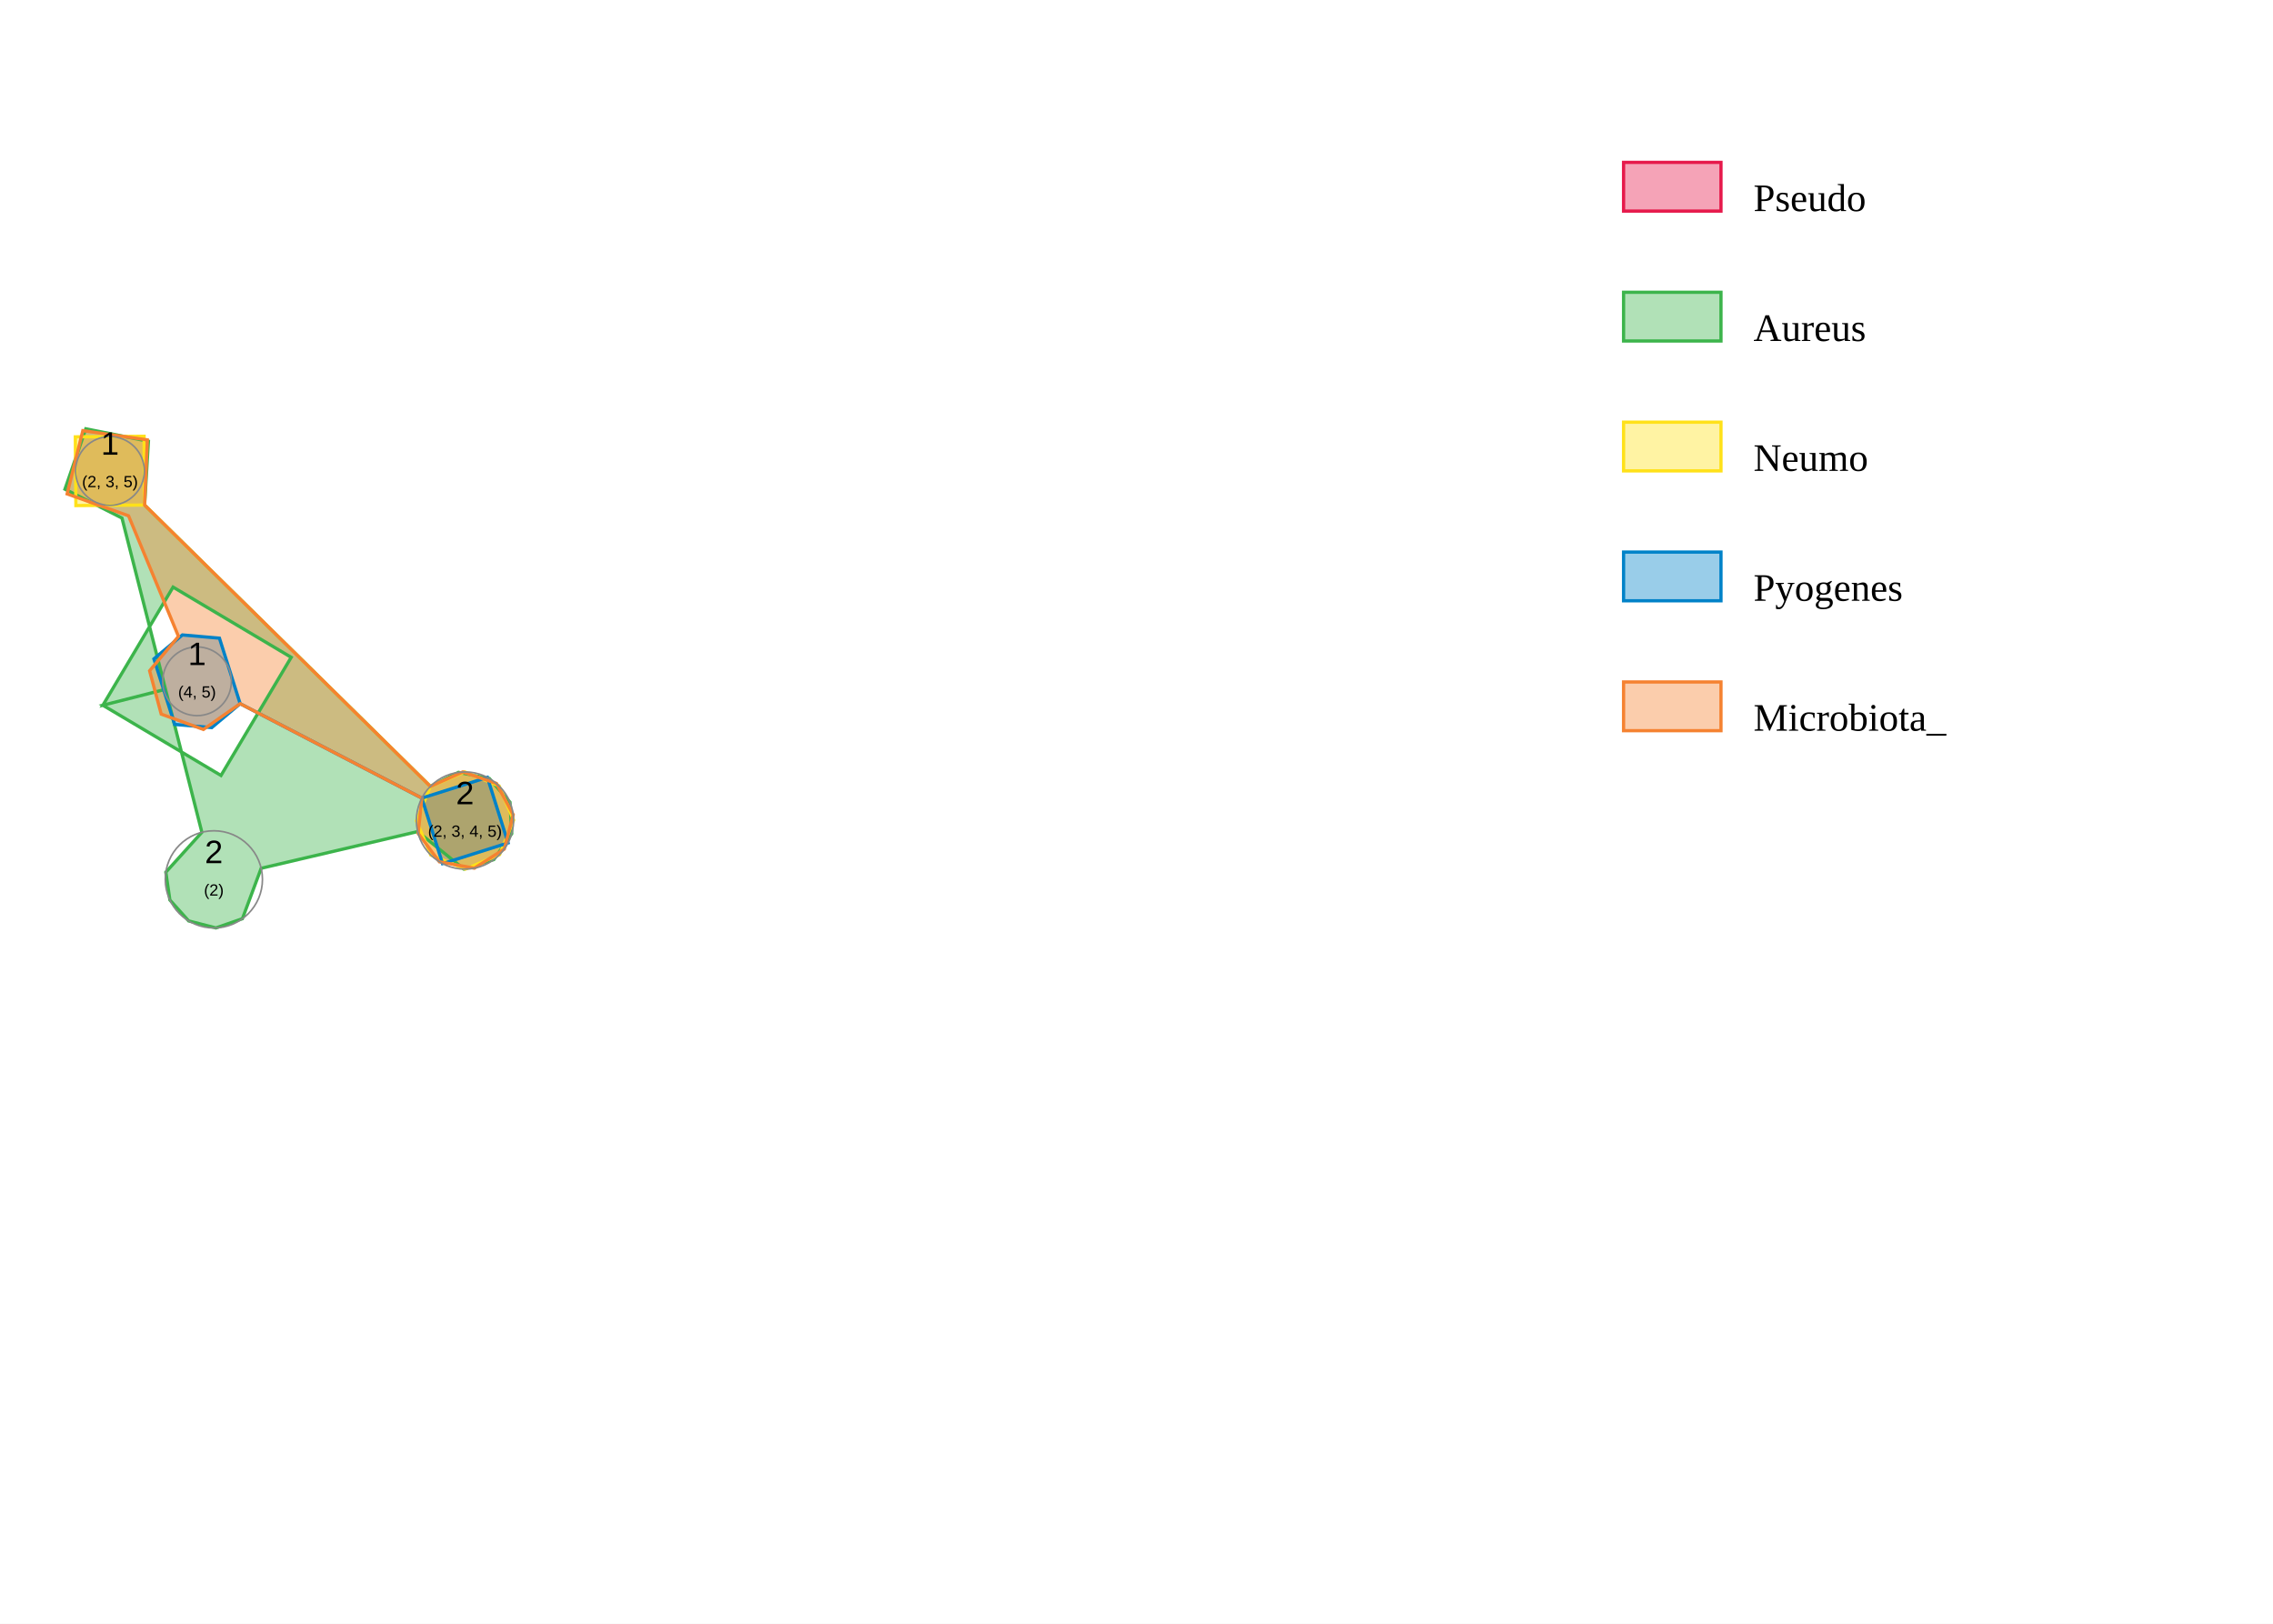
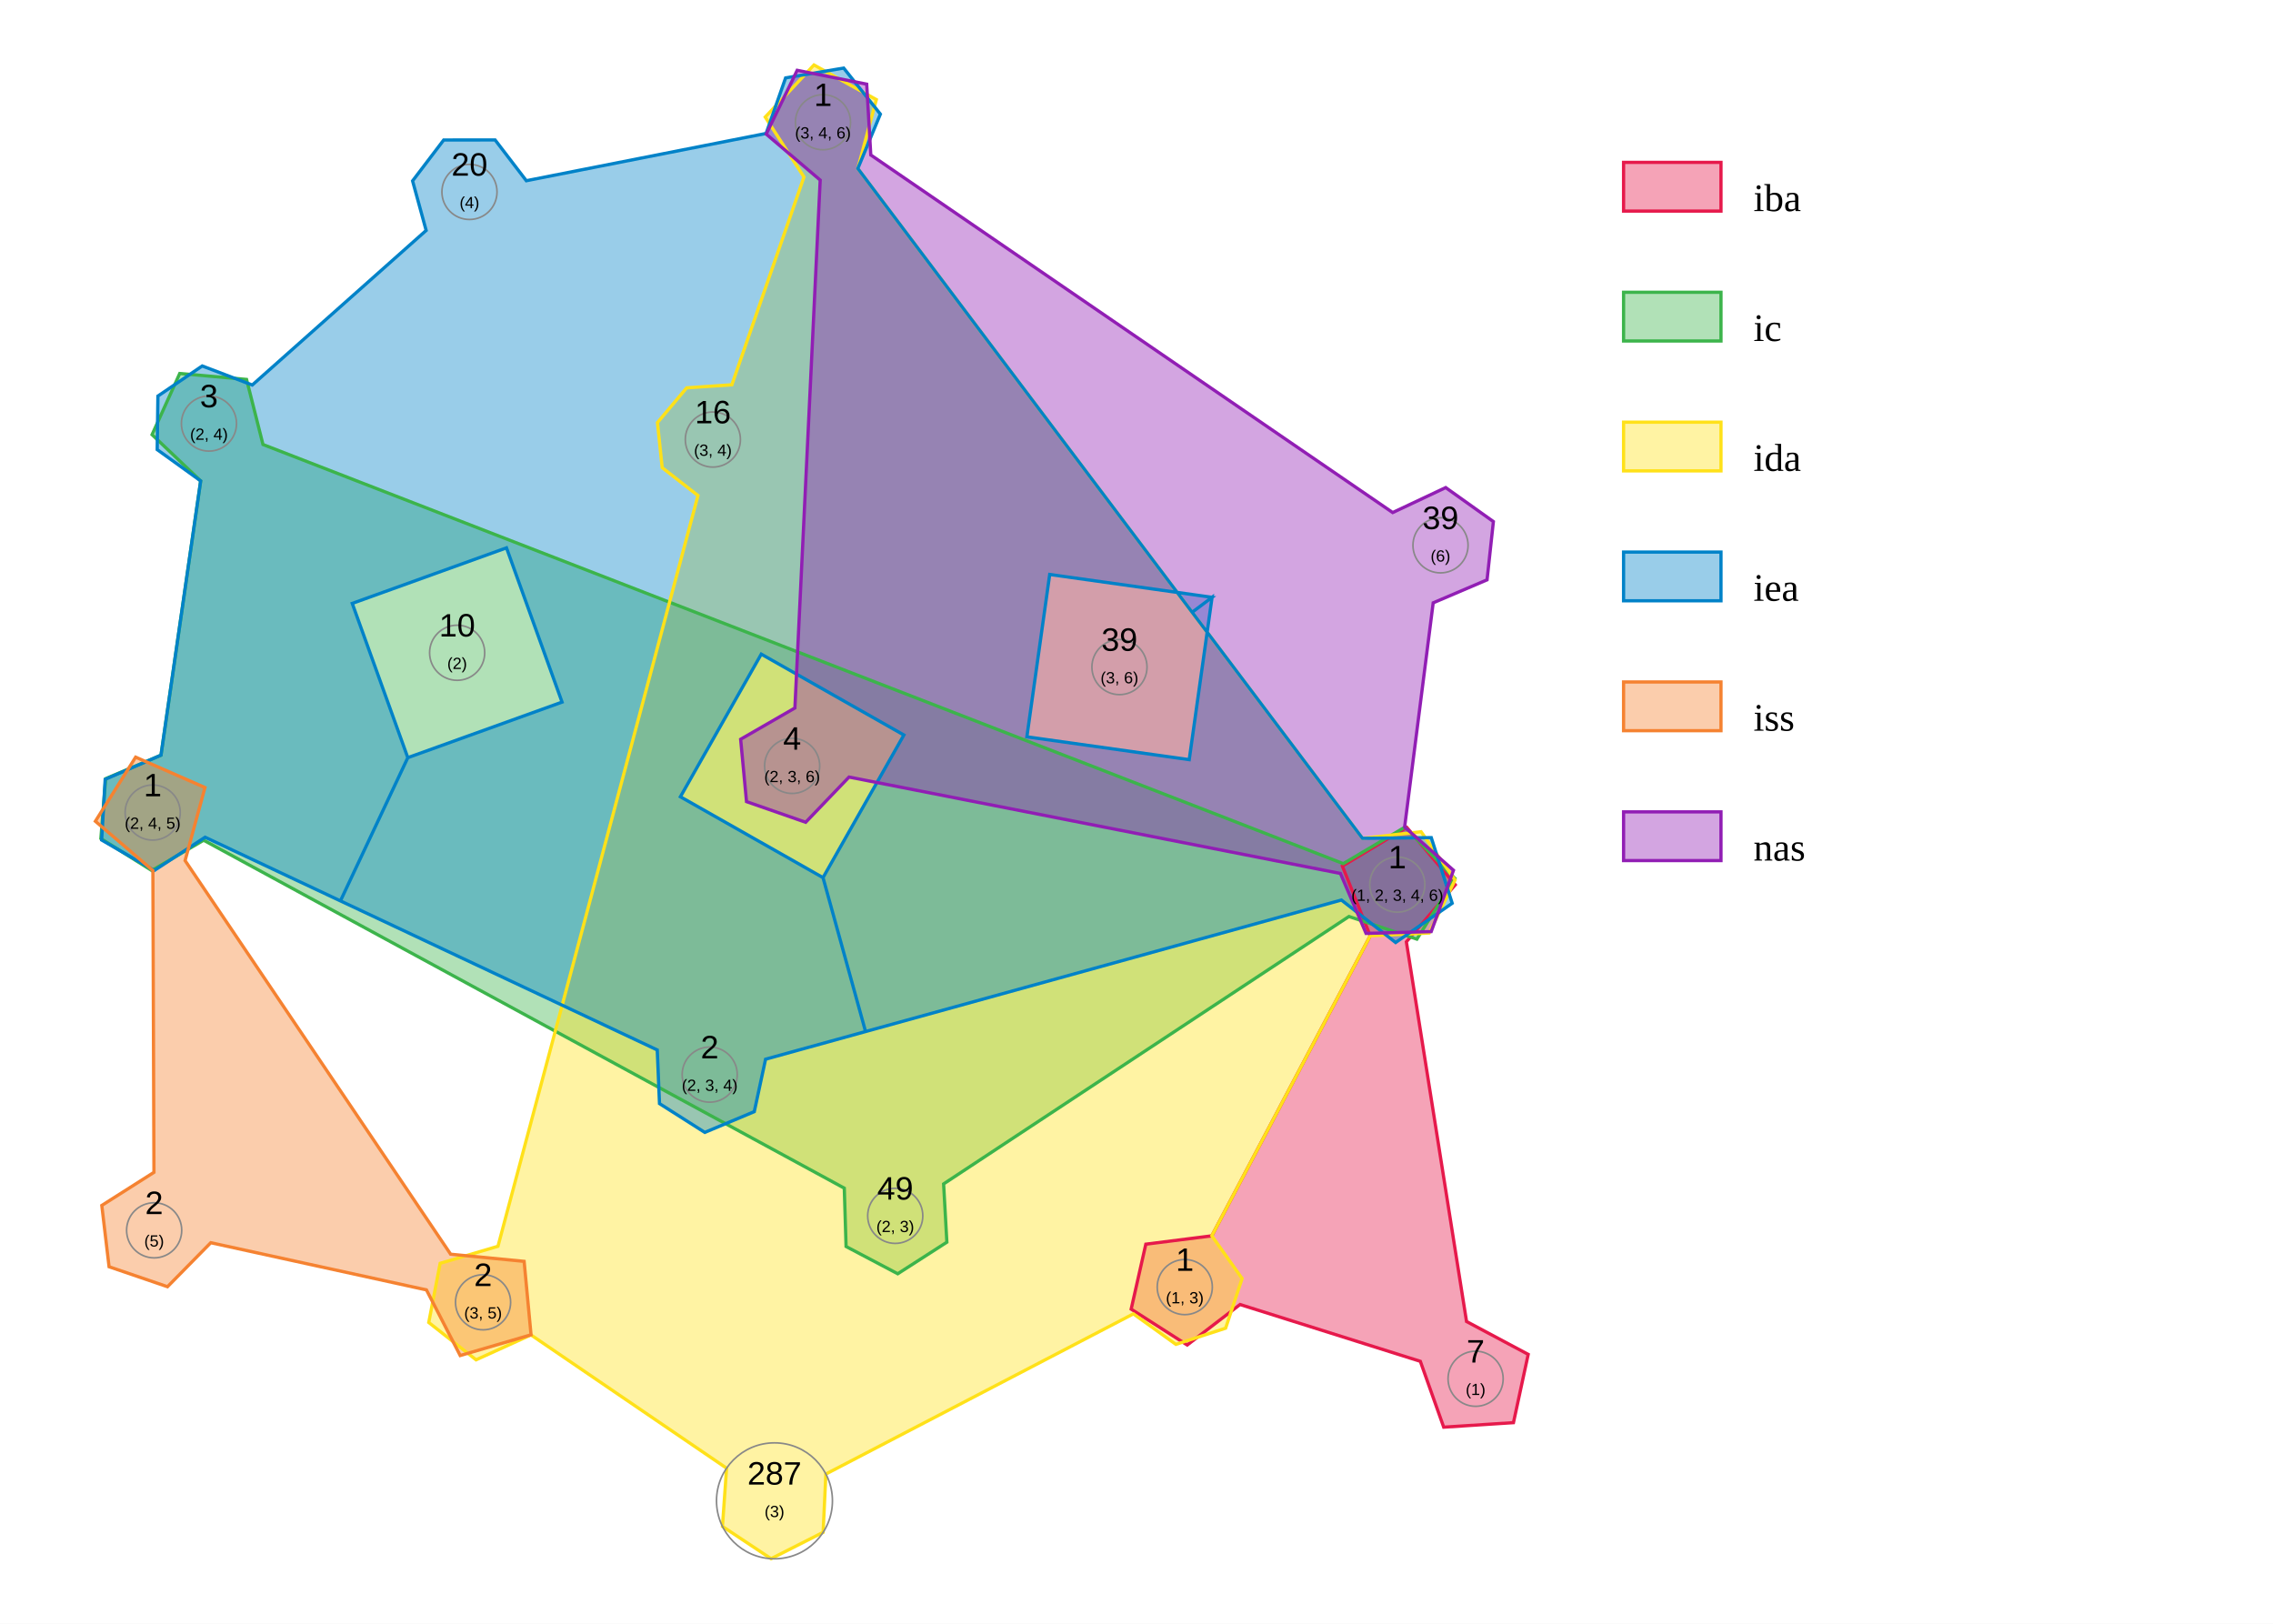
<svg xmlns="http://www.w3.org/2000/svg" xmlns:xlink="http://www.w3.org/1999/xlink" width="700" height="500">
  <defs>
    <style type="text/css">
  .borderLine {
	   stroke: none;
	   fill-opacity: 0.4;
  }
  .outLine {
	   stroke-width: 1;
	   fill: none;
  }
  .circle {
	   stroke: #888888;
	   stroke-width: 0.5;
	   fill: none;
    pointer-events: all;
  }
  .spcircle {
	   stroke: #FF2222;
	   stroke-width: 1;
	   fill: none;
    pointer-events: all;
  }
  .tLabel {
	   font-family: Arial;
    pointer-events: none;
	   font-size: 14px;
	   text-anchor: middle;
	   alignment-baseline: central;
  }
  .nLabel {
	   font-family: Arial;
    pointer-events: none;
	   font-size: 10px;
	   text-anchor: middle;
	   alignment-baseline: central;
  }
  .belong {
	   font-family: Arial;
    pointer-events: none;
	   font-size: 5px;
	   text-anchor: middle;
	   alignment-baseline: central;
  }
  .p0{
    stroke: none;
    fill: #e6194b;
  }
  .q0{
    fill: none;
    stroke: #e6194b;
  }
  .p1{
    stroke: none;
    fill: #3cb44b;
  }
  .q1{
    fill: none;
    stroke: #3cb44b;
  }
  .p2{
    stroke: none;
    fill: #ffe119;
  }
  .q2{
    fill: none;
    stroke: #ffe119;
  }
  .p3{
    stroke: none;
    fill: #0082c8;
  }
  .q3{
    fill: none;
    stroke: #0082c8;
  }
  .p4{
    stroke: none;
    fill: #f58231;
  }
  .q4{
    fill: none;
    stroke: #f58231;
  }
+   .p5{
+     stroke: none;
+     fill: #911eb4;
+   }
+   .q5{
+     fill: none;
+     stroke: #911eb4;
+   }

</style>
    <symbol id="bl0">
-       <path d="M 480.00 367.96 L 480.00 367.96 L 480.00 367.96 L 480.00 367.96 Z" />
+       <path d="M 373.20 380.55 L 352.87 383.12 L 348.36 403.12 L 365.62 414.17 L 381.89 401.70 L 437.41 419.19 L 444.61 439.47 L 466.09 438.08 L 470.63 417.05 L 451.64 406.93 L 433.11 290.02 L 448.17 272.46 L 433.24 254.78 L 413.40 266.69 L 421.98 288.18 Z" />
    </symbol>
    <symbol id="bl1">
-       <path d="M 44.53 155.52 L 45.71 135.88 L 26.42 132.04 L 20.00 150.64 L 37.56 159.52 L 50.97 212.26 L 31.68 217.17 L 53.30 180.79 L 89.68 202.41 L 68.06 238.79 L 31.68 217.17 L 50.97 212.26 L 62.17 256.29 L 51.07 268.58 L 51.07 268.58 L 52.32 277.14 L 58.10 283.58 L 58.10 283.58 L 58.10 283.58 L 66.48 285.74 L 74.65 282.90 L 74.65 282.90 L 80.43 267.37 L 128.62 256.07 L 142.87 267.62 L 142.87 267.62 L 152.10 264.68 L 157.60 256.70 L 157.60 256.70 L 157.60 256.70 L 157.06 247.03 L 150.70 239.71 L 150.70 239.71 L 150.70 239.71 L 141.20 237.83 L 132.53 242.16 L 132.53 242.16 Z" />
+       <path d="M 49.58 232.54 L 32.54 239.77 L 31.06 258.21 L 46.73 268.06 L 62.71 258.73 L 260.01 365.87 L 260.56 383.84 L 276.47 392.23 L 291.60 382.51 L 290.60 364.56 L 415.42 282.22 L 436.35 289.19 L 448.07 270.49 L 432.66 254.70 L 413.68 265.94 L 80.99 136.88 L 75.93 116.84 L 55.35 115.01 L 46.83 133.84 L 61.80 148.09 Z" />
    </symbol>
    <symbol id="bl2">
-       <path d="M 44.53 155.52 L 44.37 134.35 L 23.20 134.52 L 23.37 155.68 L 44.53 155.52 L 132.53 242.16 L 132.53 242.16 L 128.23 252.77 L 132.69 263.32 L 132.69 263.32 L 132.69 263.32 L 143.31 267.62 L 153.86 263.16 L 153.86 263.16 L 153.86 263.16 L 158.16 252.54 L 153.69 242.00 L 153.69 242.00 L 153.69 242.00 L 143.08 237.69 L 132.53 242.16 L 132.53 242.16 Z" />
+       <path d="M 153.36 383.76 L 135.55 389.01 L 132.04 407.23 L 146.61 418.73 L 163.52 411.06 L 223.76 452.10 L 222.49 470.03 L 237.46 479.97 L 253.49 471.85 L 254.34 453.90 L 349.04 404.58 L 362.13 413.97 L 377.45 408.99 L 382.52 393.69 L 373.20 380.55 L 421.98 288.18 L 440.14 287.30 L 448.11 270.97 L 437.64 256.11 L 419.58 258.14 L 264.18 51.89 L 269.88 30.67 L 250.67 20.00 L 235.66 36.05 L 247.59 54.50 L 225.39 118.48 L 211.46 119.43 L 202.47 130.12 L 203.93 144.01 L 214.94 152.59 Z" />
    </symbol>
    <symbol id="bl3">
-       <path d="M 73.96 216.69 L 67.58 196.51 L 67.58 196.51 L 56.17 195.52 L 47.40 202.89 L 47.40 202.89 L 53.78 223.07 L 53.78 223.07 L 65.19 224.06 L 73.96 216.69 L 73.96 216.69 L 129.91 245.76 L 136.29 265.94 L 156.47 259.56 L 150.09 239.38 L 129.91 245.76 Z" />
+       <path d="M 49.58 232.54 L 32.39 239.98 L 31.30 258.67 L 47.50 268.05 L 63.17 257.81 L 104.84 277.41 L 125.59 233.31 L 108.48 185.81 L 155.98 168.70 L 173.09 216.20 L 125.59 233.31 L 104.84 277.41 L 202.41 323.31 L 203.10 339.83 L 217.05 348.70 L 232.29 342.31 L 235.77 326.16 L 266.56 317.65 L 253.46 270.25 L 209.54 245.35 L 234.44 201.43 L 278.36 226.33 L 253.46 270.25 L 266.56 317.65 L 413.11 277.15 L 429.80 290.23 L 447.22 278.14 L 440.78 257.93 L 419.58 258.14 L 367.14 188.54 L 373.27 183.93 L 366.24 233.92 L 316.24 226.89 L 323.27 176.90 L 373.27 183.93 L 367.14 188.54 L 264.18 51.89 L 271.12 35.14 L 259.82 20.96 L 241.94 23.98 L 235.93 41.09 L 162.09 55.65 L 152.47 43.09 L 136.64 43.11 L 127.06 55.70 L 131.24 70.96 L 77.69 118.56 L 62.28 112.69 L 48.63 121.96 L 48.41 138.45 L 61.80 148.09 Z" />
    </symbol>
    <symbol id="bl4">
-       <path d="M 44.53 155.52 L 45.38 135.46 L 25.51 132.61 L 20.68 152.09 L 39.59 158.84 L 54.96 195.96 L 46.07 206.55 L 49.65 219.90 L 62.64 224.62 L 73.96 216.69 L 129.91 245.76 L 129.91 245.76 L 128.77 256.63 L 135.32 265.38 L 135.32 265.38 L 135.32 265.38 L 146.08 267.34 L 155.30 261.45 L 155.30 261.45 L 155.30 261.45 L 158.05 250.87 L 152.87 241.24 L 152.87 241.24 L 152.87 241.24 L 142.52 237.71 L 132.53 242.16 L 132.53 242.16 Z" />
+       <path d="M 57.00 265.00 L 63.12 242.51 L 41.77 233.15 L 29.37 252.89 L 47.08 268.06 L 47.41 361.00 L 31.35 371.19 L 33.59 390.07 L 51.58 396.22 L 64.91 382.67 L 131.33 397.20 L 141.72 417.41 L 163.54 411.03 L 161.41 388.41 L 138.78 386.21 Z" />
+     </symbol>
+     <symbol id="bl5">
+       <path d="M 244.80 218.01 L 228.09 227.64 L 229.90 246.85 L 248.12 253.20 L 261.47 239.28 L 412.80 268.96 L 420.69 287.42 L 440.76 286.87 L 447.62 267.99 L 432.57 254.69 L 441.37 185.63 L 457.96 178.55 L 459.91 160.61 L 445.22 150.14 L 428.90 157.83 L 268.17 47.72 L 266.91 25.92 L 245.50 21.65 L 235.97 41.30 L 252.59 55.46 Z" />
    </symbol>
  </defs>
  <rect width="700" height="500" style="fill:#fff;stroke-width:0" />
  <use class="p0 borderLine" xlink:href="#bl0" />
  <use class="p1 borderLine" xlink:href="#bl1" />
  <use class="p2 borderLine" xlink:href="#bl2" />
  <use class="p3 borderLine" xlink:href="#bl3" />
  <use class="p4 borderLine" xlink:href="#bl4" />
+   <use class="p5 borderLine" xlink:href="#bl5" />
  <use class="q0 outLine" xlink:href="#bl0" />
  <use class="q1 outLine" xlink:href="#bl1" />
  <use class="q2 outLine" xlink:href="#bl2" />
  <use class="q3 outLine" xlink:href="#bl3" />
  <use class="q4 outLine" xlink:href="#bl4" />
-   <circle class="circle" cx="65.864" cy="270.786" r="14.963" />
-   <text class="tLabel" x="65.86" y="250.79" />
-   <text class="nLabel" x="65.86" y="265.79">2</text>
-   <text class="belong" x="65.86" y="275.79">(2)</text>
-   <circle class="circle" cx="143.193" cy="252.658" r="14.963" />
-   <text class="tLabel" x="143.19" y="232.66" />
-   <text class="nLabel" x="143.19" y="247.66">2</text>
-   <text class="belong" x="143.19" y="257.66">(2, 3, 4, 5)</text>
-   <circle class="circle" cx="33.867" cy="145.017" r="10.581" />
-   <text class="tLabel" x="33.87" y="125.02" />
-   <text class="nLabel" x="33.87" y="140.02">1</text>
-   <text class="belong" x="33.87" y="150.02">(2, 3, 5)</text>
-   <circle class="circle" cx="60.678" cy="209.789" r="10.581" />
-   <text class="tLabel" x="60.68" y="189.79" />
-   <text class="nLabel" x="60.68" y="204.79">1</text>
-   <text class="belong" x="60.68" y="214.79">(4, 5)</text>
+   <use class="q5 outLine" xlink:href="#bl5" />
+   <circle class="circle" cx="454.433" cy="424.56" r="8.487" />
+   <text class="tLabel" x="454.43" y="404.56" />
+   <text class="nLabel" x="454.43" y="419.56">7</text>
+   <text class="belong" x="454.43" y="429.56">(1)</text>
+   <circle class="circle" cx="140.785" cy="201.004" r="8.487" />
+   <text class="tLabel" x="140.78" y="181.00" />
+   <text class="nLabel" x="140.78" y="196.00">10</text>
+   <text class="belong" x="140.78" y="206.00">(2)</text>
+   <circle class="circle" cx="275.701" cy="374.392" r="8.487" />
+   <text class="tLabel" x="275.70" y="354.39" />
+   <text class="nLabel" x="275.70" y="369.39">49</text>
+   <text class="belong" x="275.70" y="379.39">(2, 3)</text>
+   <circle class="circle" cx="218.562" cy="330.91" r="8.487" />
+   <text class="tLabel" x="218.56" y="310.91" />
+   <text class="nLabel" x="218.56" y="325.91">2</text>
+   <text class="belong" x="218.56" y="335.91">(2, 3, 4)</text>
+   <circle class="circle" cx="64.351" cy="130.423" r="8.487" />
+   <text class="tLabel" x="64.35" y="110.42" />
+   <text class="nLabel" x="64.35" y="125.42">3</text>
+   <text class="belong" x="64.35" y="135.42">(2, 4)</text>
+   <circle class="circle" cx="47.021" cy="250.208" r="8.487" />
+   <text class="tLabel" x="47.02" y="230.21" />
+   <text class="nLabel" x="47.02" y="245.21">1</text>
+   <text class="belong" x="47.02" y="255.21">(2, 4, 5)</text>
+   <circle class="circle" cx="243.951" cy="235.84" r="8.487" />
+   <text class="tLabel" x="243.95" y="215.84" />
+   <text class="nLabel" x="243.95" y="230.84">4</text>
+   <text class="belong" x="243.95" y="240.84">(2, 3, 6)</text>
+   <circle class="circle" cx="238.51" cy="462.15" r="17.85" />
+   <text class="tLabel" x="238.51" y="442.15" />
+   <text class="nLabel" x="238.51" y="457.15">287</text>
+   <text class="belong" x="238.51" y="467.15">(3)</text>
+   <circle class="circle" cx="364.867" cy="396.332" r="8.487" />
+   <text class="tLabel" x="364.87" y="376.33" />
+   <text class="nLabel" x="364.87" y="391.33">1</text>
+   <text class="belong" x="364.87" y="401.33">(1, 3)</text>
+   <circle class="circle" cx="219.538" cy="135.346" r="8.487" />
+   <text class="tLabel" x="219.54" y="115.35" />
+   <text class="nLabel" x="219.54" y="130.35">16</text>
+   <text class="belong" x="219.54" y="140.35">(3, 4)</text>
+   <circle class="circle" cx="253.444" cy="37.634" r="8.487" />
+   <text class="tLabel" x="253.44" y="17.63" />
+   <text class="nLabel" x="253.44" y="32.63">1</text>
+   <text class="belong" x="253.44" y="42.63">(3, 4, 6)</text>
+   <circle class="circle" cx="148.766" cy="401.01" r="8.487" />
+   <text class="tLabel" x="148.77" y="381.01" />
+   <text class="nLabel" x="148.77" y="396.01">2</text>
+   <text class="belong" x="148.77" y="406.01">(3, 5)</text>
+   <circle class="circle" cx="344.754" cy="205.412" r="8.487" />
+   <text class="tLabel" x="344.75" y="185.41" />
+   <text class="nLabel" x="344.75" y="200.41">39</text>
+   <text class="belong" x="344.75" y="210.41">(3, 6)</text>
+   <circle class="circle" cx="144.579" cy="59.101" r="8.487" />
+   <text class="tLabel" x="144.58" y="39.10" />
+   <text class="nLabel" x="144.58" y="54.10">20</text>
+   <text class="belong" x="144.58" y="64.10">(4)</text>
+   <circle class="circle" cx="47.475" cy="378.851" r="8.487" />
+   <text class="tLabel" x="47.47" y="358.85" />
+   <text class="nLabel" x="47.47" y="373.85">2</text>
+   <text class="belong" x="47.47" y="383.85">(5)</text>
+   <circle class="circle" cx="443.624" cy="167.92" r="8.487" />
+   <text class="tLabel" x="443.62" y="147.92" />
+   <text class="nLabel" x="443.62" y="162.92">39</text>
+   <text class="belong" x="443.62" y="172.92">(6)</text>
+   <circle class="circle" cx="430.318" cy="272.392" r="8.487" />
+   <text class="tLabel" x="430.32" y="252.39" />
+   <text class="nLabel" x="430.32" y="267.39">1</text>
+   <text class="belong" x="430.32" y="277.39">(1, 2, 3, 4, 6)</text>
  <rect class="p0 borderLine" x="500.00" y="50.00" width="30.00" height="15.00" />
  <rect class="q0" x="500.00" y="50.00" width="30.00" height="15.00" />
-   <text class="legend" x="540.00" y="65.00">Pseudo</text>
+   <text class="legend" x="540.00" y="65.00">iba</text>
  <rect class="p1 borderLine" x="500.00" y="90.00" width="30.00" height="15.00" />
  <rect class="q1" x="500.00" y="90.00" width="30.00" height="15.00" />
-   <text class="legend" x="540.00" y="105.00">Aureus</text>
+   <text class="legend" x="540.00" y="105.00">ic</text>
  <rect class="p2 borderLine" x="500.00" y="130.00" width="30.00" height="15.00" />
  <rect class="q2" x="500.00" y="130.00" width="30.00" height="15.00" />
-   <text class="legend" x="540.00" y="145.00">Neumo</text>
+   <text class="legend" x="540.00" y="145.00">ida</text>
  <rect class="p3 borderLine" x="500.00" y="170.00" width="30.00" height="15.00" />
  <rect class="q3" x="500.00" y="170.00" width="30.00" height="15.00" />
-   <text class="legend" x="540.00" y="185.00">Pyogenes</text>
+   <text class="legend" x="540.00" y="185.00">iea</text>
  <rect class="p4 borderLine" x="500.00" y="210.00" width="30.00" height="15.00" />
  <rect class="q4" x="500.00" y="210.00" width="30.00" height="15.00" />
-   <text class="legend" x="540.00" y="225.00">Microbiota_</text>
+   <text class="legend" x="540.00" y="225.00">iss</text>
+   <rect class="p5 borderLine" x="500.00" y="250.00" width="30.00" height="15.00" />
+   <rect class="q5" x="500.00" y="250.00" width="30.00" height="15.00" />
+   <text class="legend" x="540.00" y="265.00">nas</text>
</svg>
